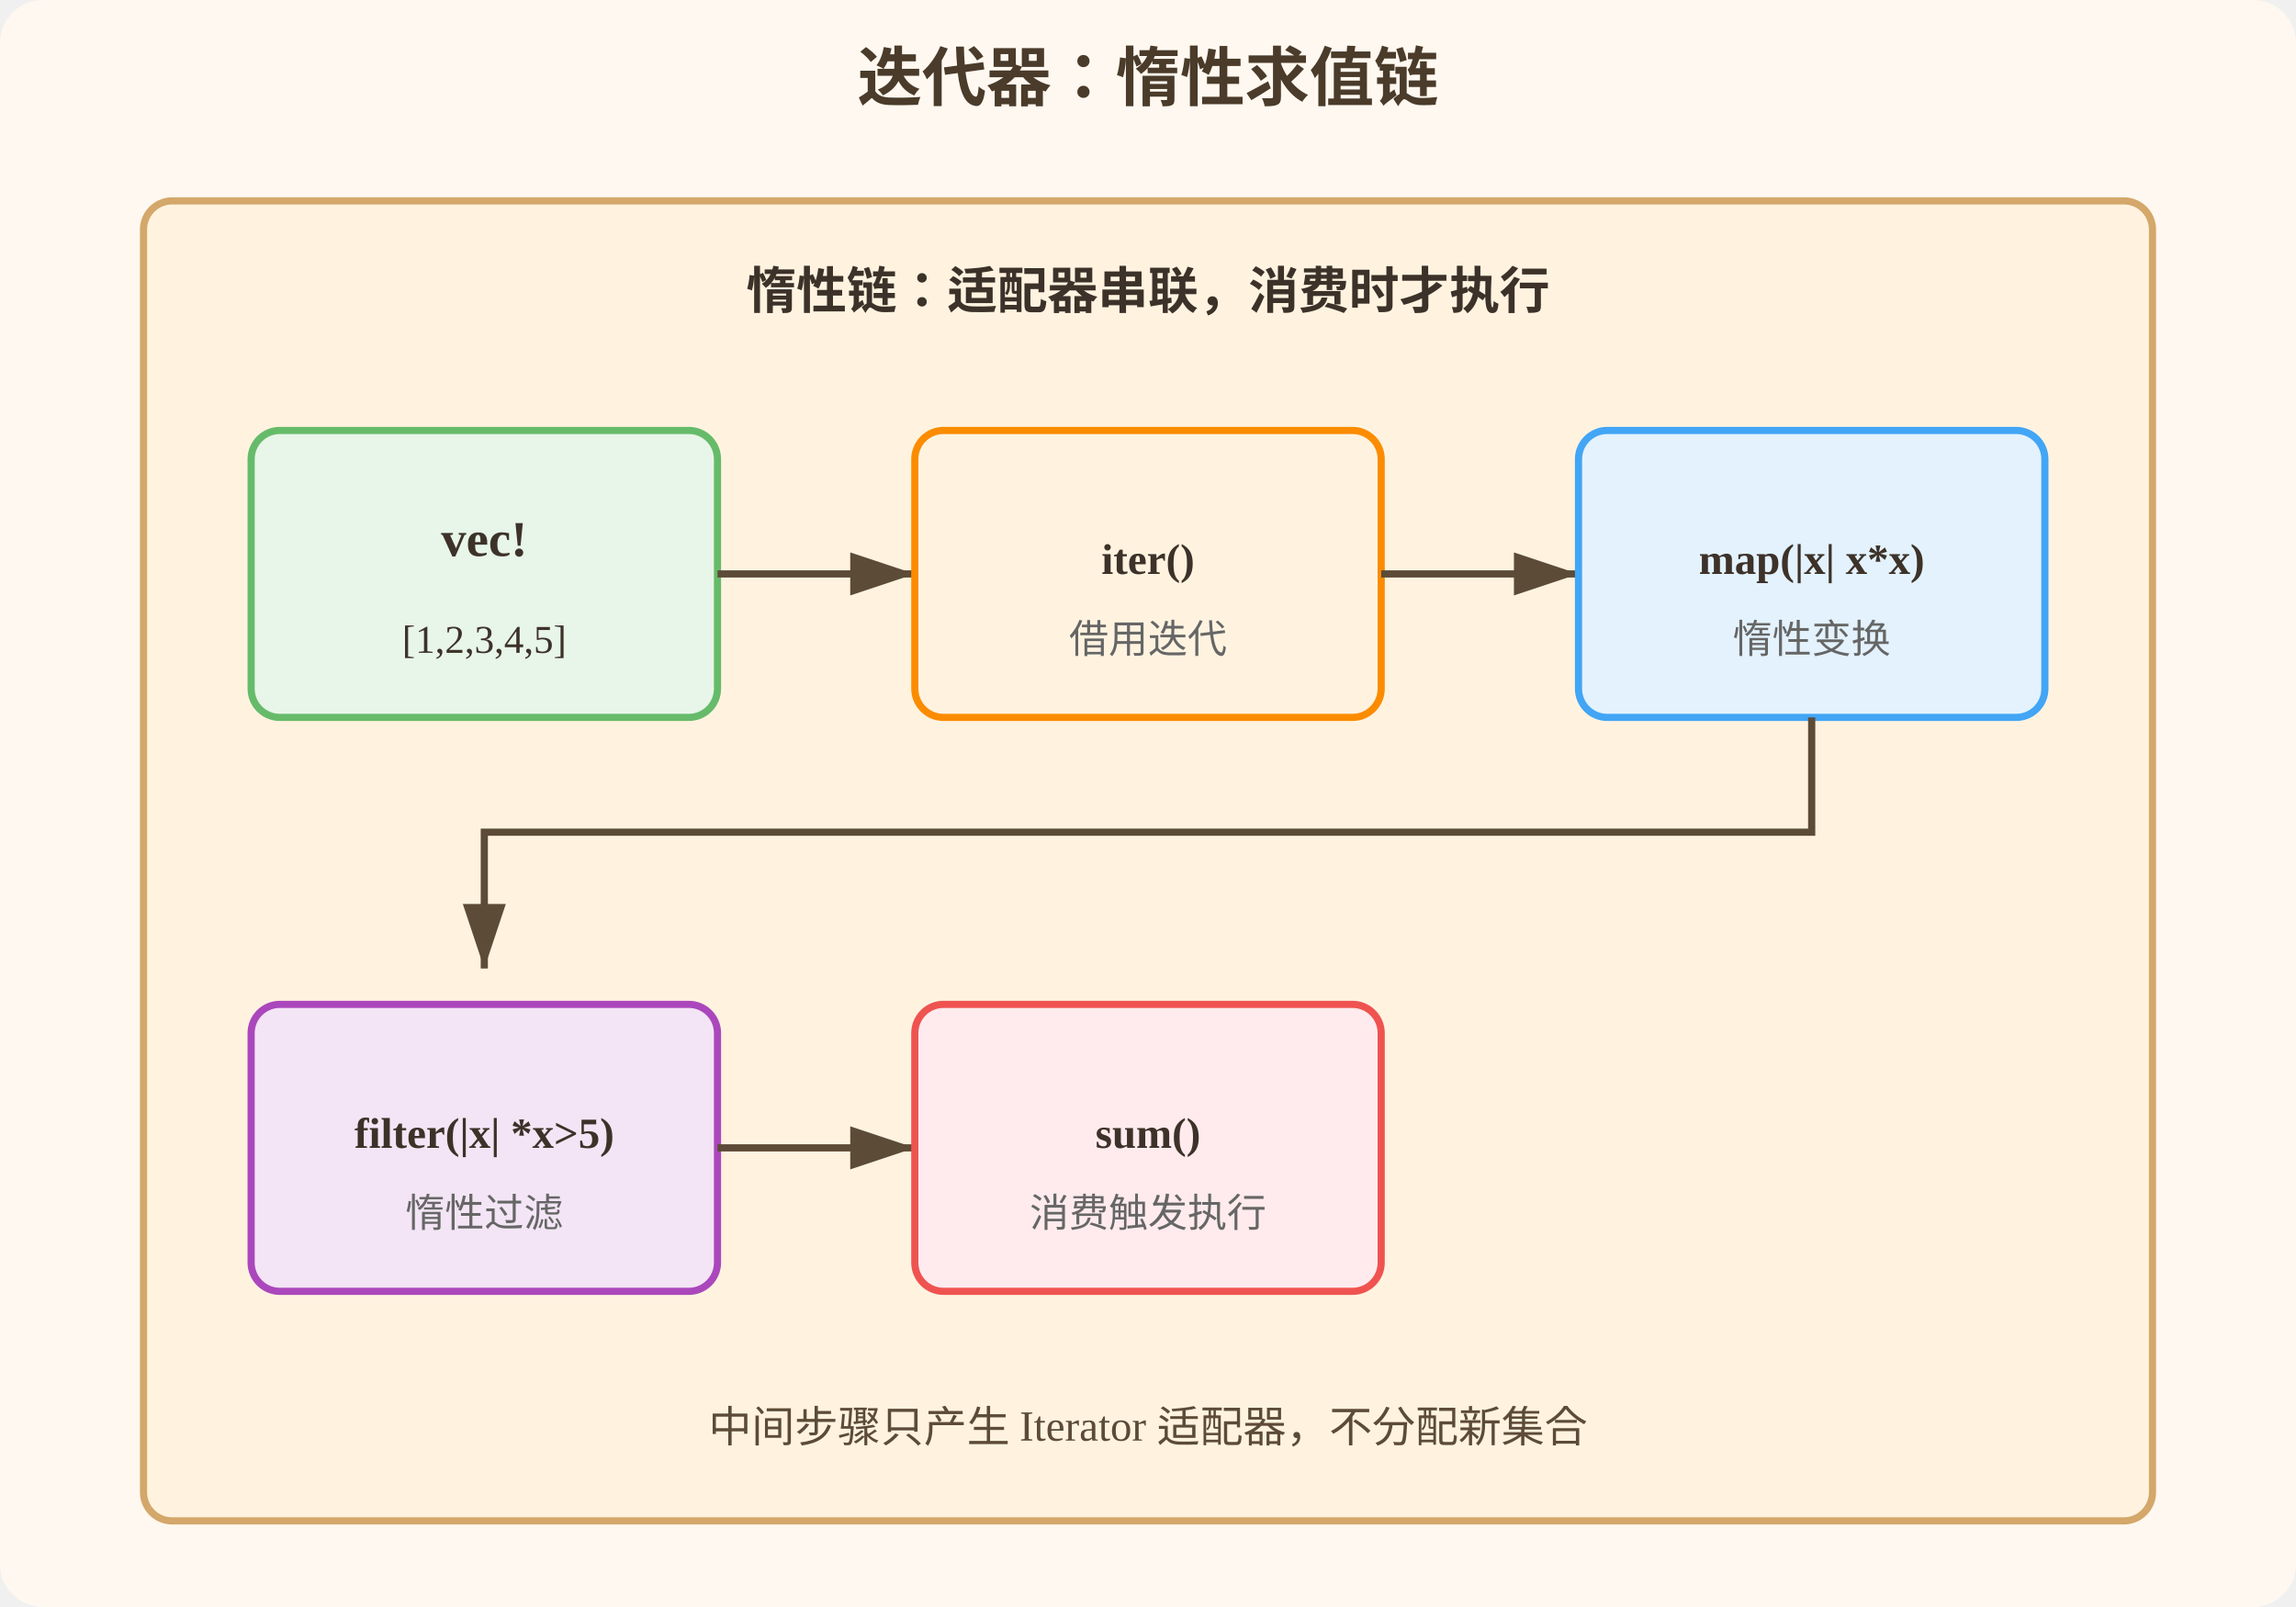
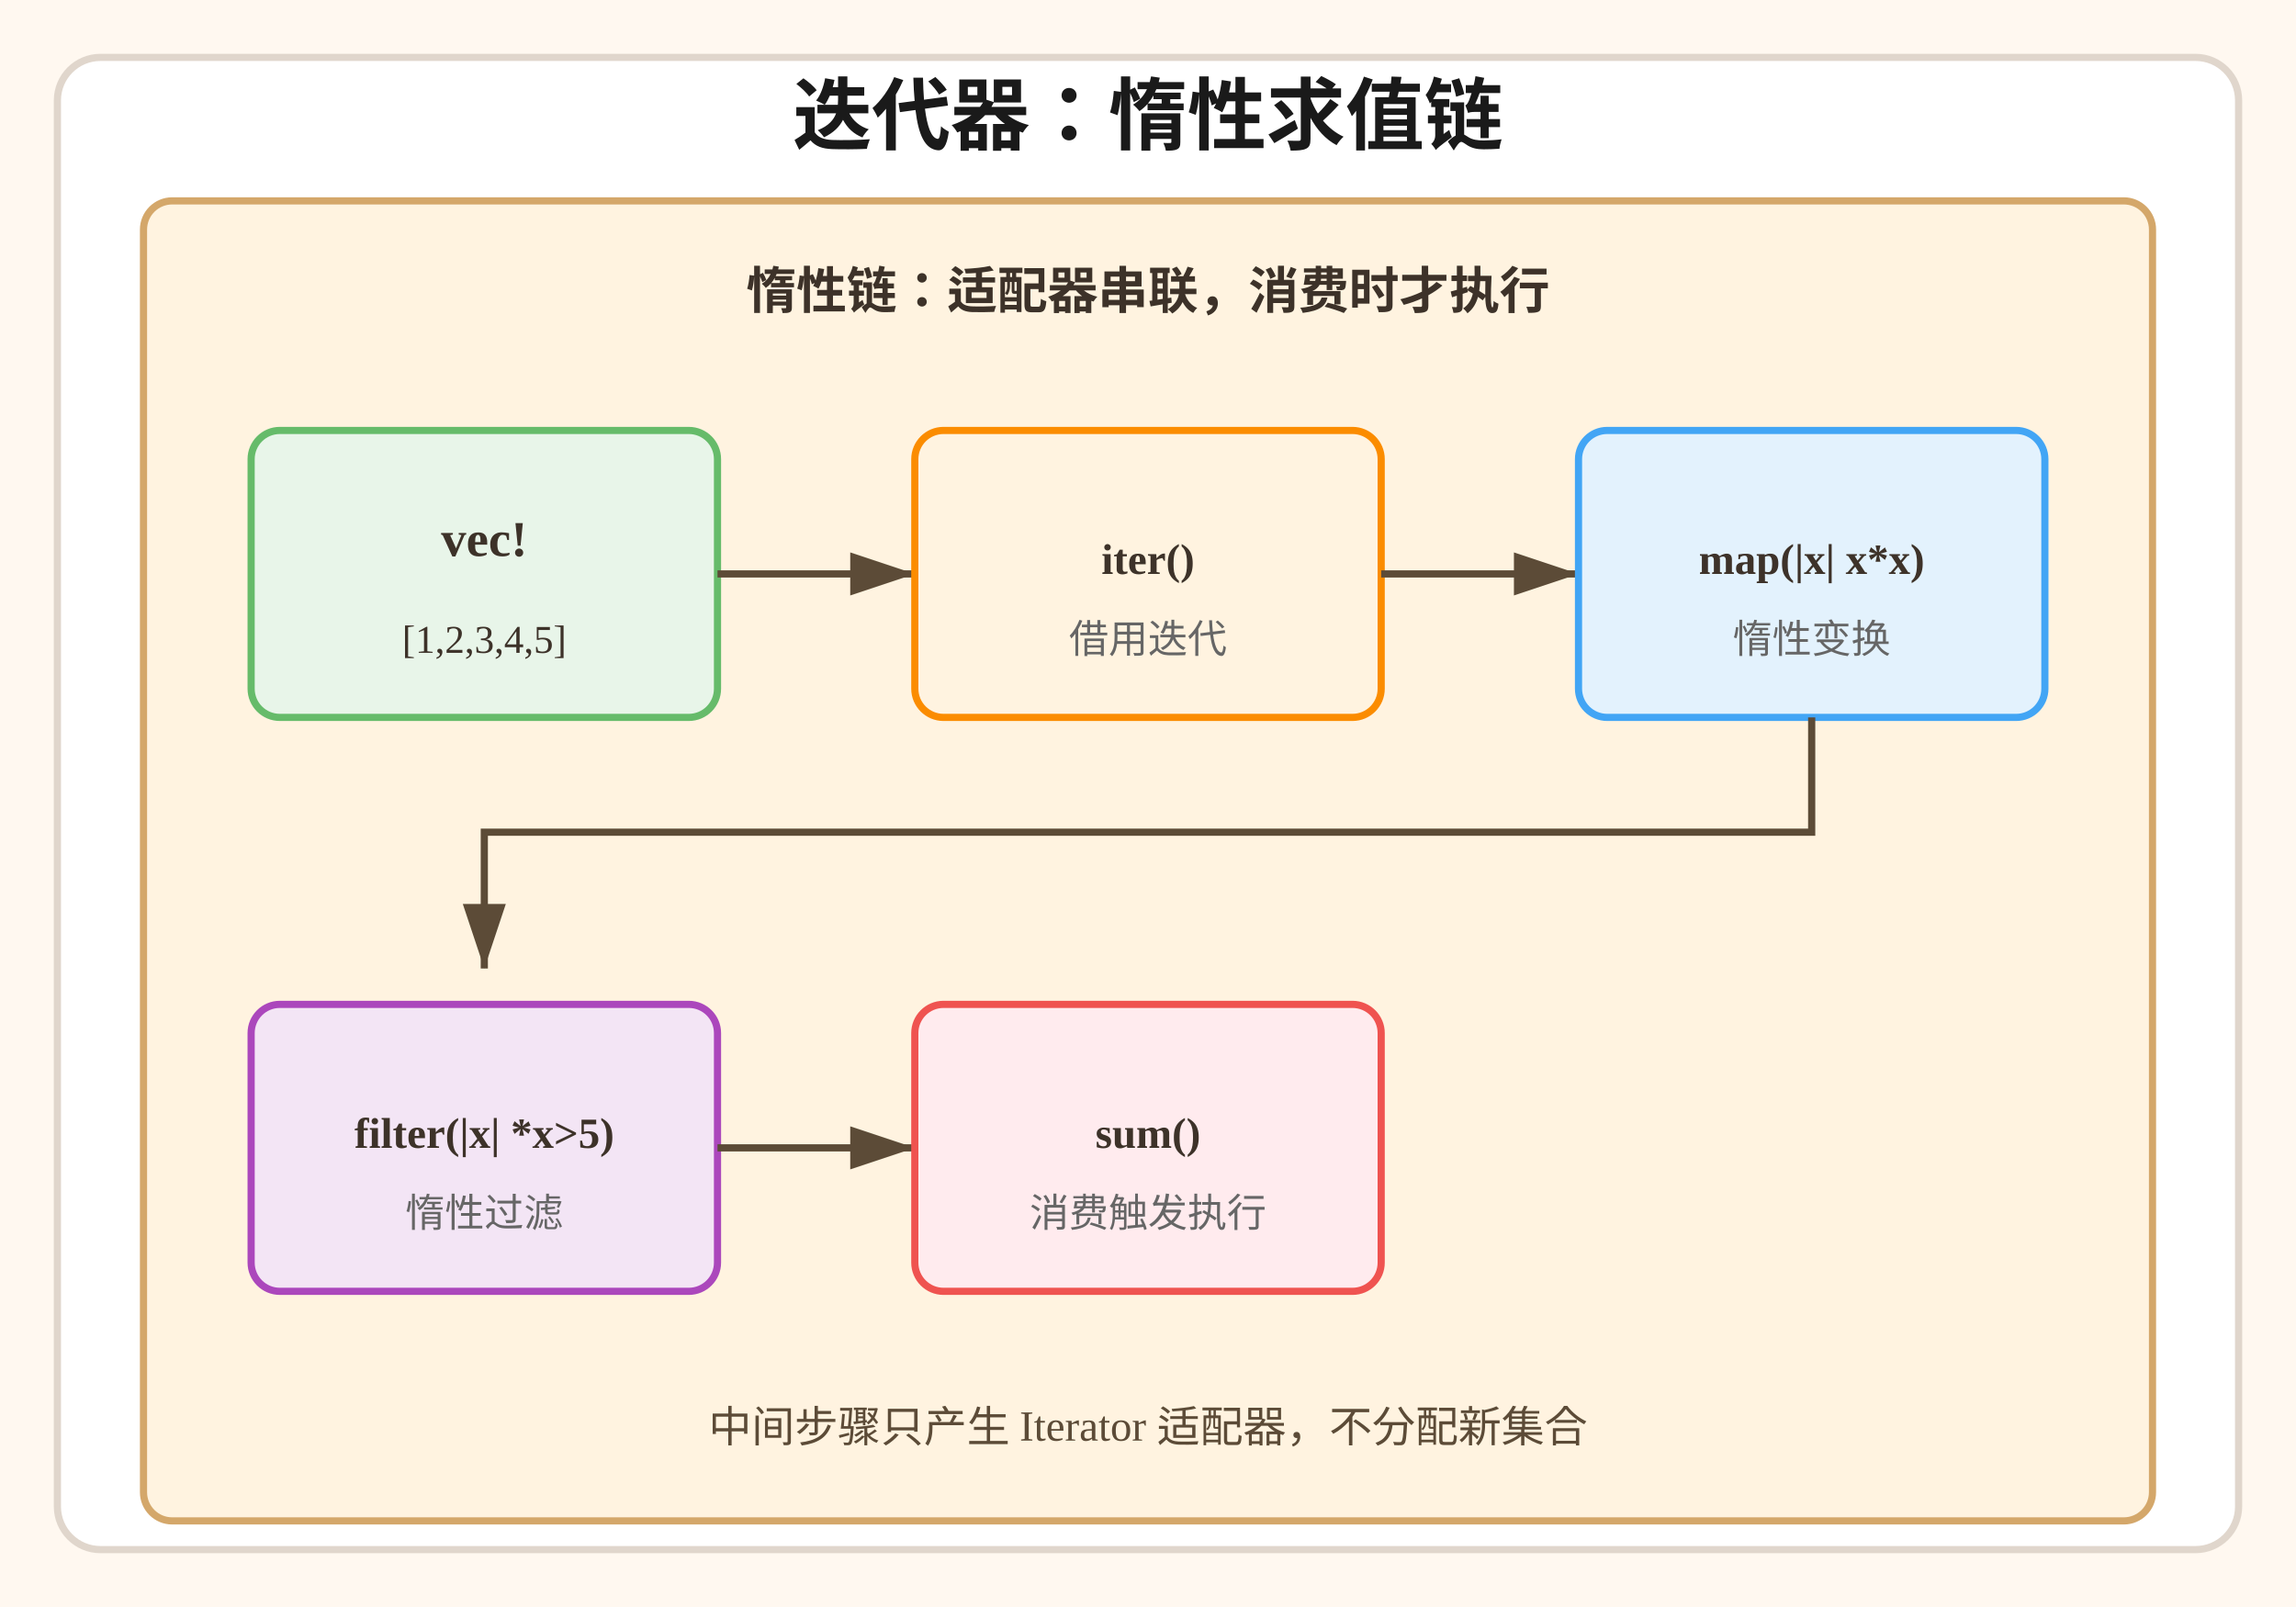
<svg xmlns="http://www.w3.org/2000/svg" width="640" height="448" viewBox="0 0 640 448">
-   <rect width="100%" height="100%" fill="#fff8f0" rx="12" />
-   <text x="320" y="28" text-anchor="middle" font-size="18" font-weight="bold" fill="#4a3b2a">迭代器：惰性求值链</text>
  <defs>
+     <style>
+       .bg { fill: #fff8f0; }
+       .card { fill: #ffffff; stroke: #e0d6cc; stroke-width: 2; }
+       .title { font: bold 22px system-ui, -apple-system, sans-serif; fill: #1a1a1a; }
+       .text { font: 15px system-ui, -apple-system, sans-serif; fill: #2a2a2a; }
+       .code { font: 14px "SF Mono", Menlo, monospace; fill: #3a2a1a; }
+       .label { font: 13px system-ui, -apple-system, sans-serif; fill: #5a5a5a; }
+       .arrow { stroke: #7a6a5a; stroke-width: 2; fill: none; marker-end: url(#arrowhead); }
+       .highlight { fill: #ffeacc; stroke: #ffaa55; stroke-width: 2; }
+       .box { fill: #e8f4ff; stroke: #3399ff; stroke-width: 2; }
+       .box2 { fill: #f0ffe8; stroke: #66bb33; stroke-width: 2; }
+       .box3 { fill: #fff0f5; stroke: #dd5599; stroke-width: 2; }
+     </style>
+     <marker id="arrowhead" markerWidth="10" markerHeight="7" refX="9" refY="3.5" orient="auto">
+       <polygon points="0 0, 10 3.5, 0 7" fill="#7a6a5a" />
+     </marker>
    <marker id="arrow" markerWidth="10" markerHeight="10" refX="9" refY="3" orient="auto" markerUnits="strokeWidth">
      <path d="M0,0 L0,6 L9,3 z" fill="#5c4b37" />
    </marker>
  </defs>
+   <rect width="640" height="448" class="bg" />
+   <rect x="16" y="16" width="608" height="416" rx="12" class="card" />
+   <text x="320" y="40" text-anchor="middle" class="title">迭代器：惰性求值链</text>
  <rect x="40" y="56" width="560" height="368" fill="#fff3e0" stroke="#d4a76a" stroke-width="2" rx="8" />
  <text x="320" y="86" font-size="14" font-weight="bold" fill="#3d3229" text-anchor="middle">惰性链：适配器串联，消费时才执行</text>
  <rect x="70" y="120" width="130" height="80" fill="#e8f5e9" stroke="#66bb6a" stroke-width="2" rx="8" />
  <text x="135" y="155" font-size="14" font-weight="bold" fill="#3d3229" text-anchor="middle">vec!</text>
  <text x="135" y="182" font-size="11" fill="#3d3229" text-anchor="middle">[1,2,3,4,5]</text>
  <line x1="200" y1="160" x2="255" y2="160" stroke="#5c4b37" stroke-width="2" marker-end="url(#arrow)" />
  <rect x="255" y="120" width="130" height="80" fill="#fff3e0" stroke="#fb8c00" stroke-width="2" rx="8" />
  <text x="320" y="160" font-size="12" font-weight="bold" fill="#3d3229" text-anchor="middle">iter()</text>
  <text x="320" y="182" font-size="11" fill="#666" text-anchor="middle">借用迭代</text>
  <line x1="385" y1="160" x2="440" y2="160" stroke="#5c4b37" stroke-width="2" marker-end="url(#arrow)" />
  <rect x="440" y="120" width="130" height="80" fill="#e3f2fd" stroke="#42a5f5" stroke-width="2" rx="8" />
  <text x="505" y="160" font-size="12" font-weight="bold" fill="#3d3229" text-anchor="middle">map(|x| x*x)</text>
  <text x="505" y="182" font-size="11" fill="#666" text-anchor="middle">惰性变换</text>
  <path d="M 505 200 L 505 232 L 135 232 L 135 270" fill="none" stroke="#5c4b37" stroke-width="2" marker-end="url(#arrow)" />
  <rect x="70" y="280" width="130" height="80" fill="#f3e5f5" stroke="#ab47bc" stroke-width="2" rx="8" />
  <text x="135" y="320" font-size="12" font-weight="bold" fill="#3d3229" text-anchor="middle">filter(|x| *x&gt;5)</text>
  <text x="135" y="342" font-size="11" fill="#666" text-anchor="middle">惰性过滤</text>
  <line x1="200" y1="320" x2="255" y2="320" stroke="#5c4b37" stroke-width="2" marker-end="url(#arrow)" />
  <rect x="255" y="280" width="130" height="80" fill="#ffebee" stroke="#ef5350" stroke-width="2" rx="8" />
  <text x="320" y="320" font-size="12" font-weight="bold" fill="#3d3229" text-anchor="middle">sum()</text>
  <text x="320" y="342" font-size="11" fill="#666" text-anchor="middle">消费触发执行</text>
  <text x="320" y="402" font-size="12" fill="#5c4b37" text-anchor="middle">中间步骤只产生 Iterator 适配器，不分配新集合</text>
</svg>
